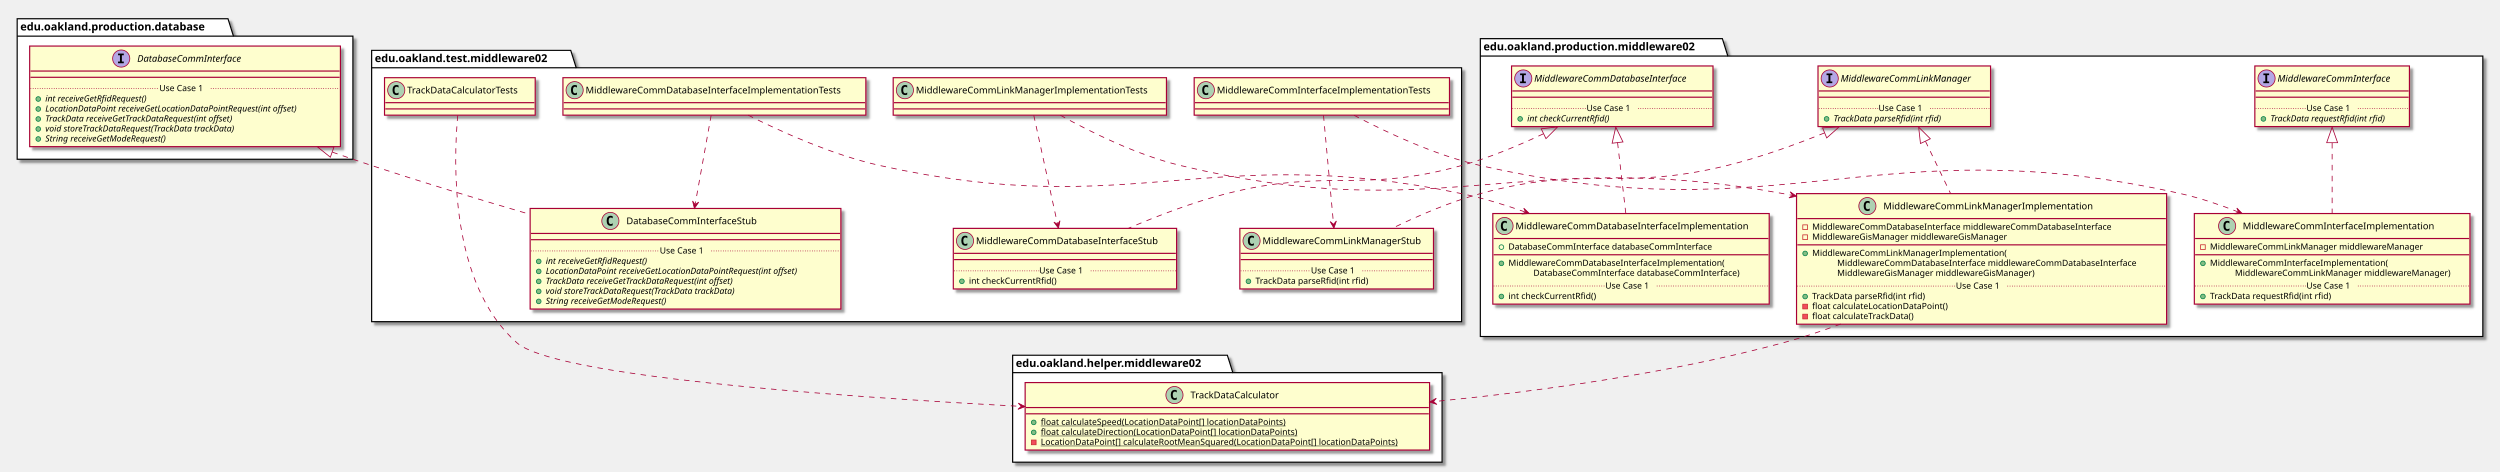
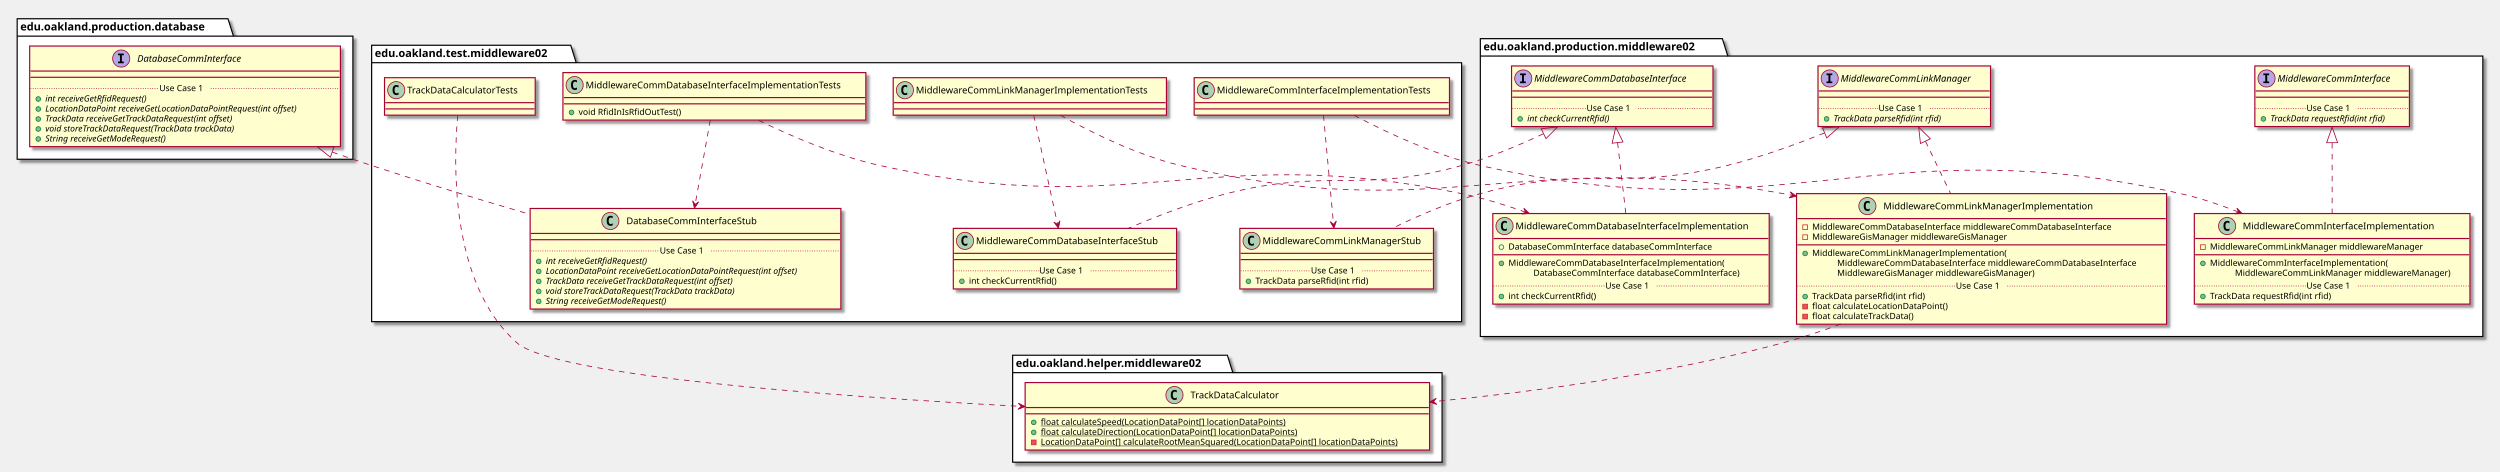
<svg xmlns="http://www.w3.org/2000/svg" contentScriptType="application/ecmascript" contentStyleType="text/css" height="604px" preserveAspectRatio="none" style="width:3202px;height:604px;" version="1.1" viewBox="0 0 3202 604" width="3202px" zoomAndPan="magnify">
  <defs>
-     <filter height="300%" id="f1dvrmz7hh7ohb" width="300%" x="-1" y="-1">
+     <filter height="300%" id="f161uclqv6hm9g" width="300%" x="-1" y="-1">
      <feGaussianBlur result="blurOut" stdDeviation="2.0" />
      <feColorMatrix in="blurOut" result="blurOut2" type="matrix" values="0 0 0 0 0 0 0 0 0 0 0 0 0 0 0 0 0 0 .4 0" />
      <feOffset dx="4.0" dy="4.0" in="blurOut2" result="blurOut3" />
      <feBlend in="SourceGraphic" in2="blurOut3" mode="normal" />
    </filter>
  </defs>
  <g>
-     <polygon fill="#FFFFFF" filter="url(#f1dvrmz7hh7ohb)" points="1896,49.5,2206,49.5,2213,71.797,3180,71.797,3180,431,1896,431,1896,49.5" style="stroke: #000000; stroke-width: 1.5;" />
+     <polygon fill="#FFFFFF" filter="url(#f161uclqv6hm9g)" points="1896,49.5,2206,49.5,2213,71.797,3180,71.797,3180,431,1896,431,1896,49.5" style="stroke: #000000; stroke-width: 1.5;" />
    <line style="stroke: #000000; stroke-width: 1.5;" x1="1896" x2="2213" y1="71.797" y2="71.797" />
    <text fill="#000000" font-family="sans-serif" font-size="14" font-weight="bold" lengthAdjust="spacingAndGlyphs" textLength="304" x="1900" y="64.495">edu.oakland.production.middleware02</text>
-     <polygon fill="#FFFFFF" filter="url(#f1dvrmz7hh7ohb)" points="1297,455,1572,455,1579,477.297,1847,477.297,1847,592,1297,592,1297,455" style="stroke: #000000; stroke-width: 1.5;" />
+     <polygon fill="#FFFFFF" filter="url(#f161uclqv6hm9g)" points="1297,455,1572,455,1579,477.297,1847,477.297,1847,592,1297,592,1297,455" style="stroke: #000000; stroke-width: 1.5;" />
    <line style="stroke: #000000; stroke-width: 1.5;" x1="1297" x2="1579" y1="477.297" y2="477.297" />
    <text fill="#000000" font-family="sans-serif" font-size="14" font-weight="bold" lengthAdjust="spacingAndGlyphs" textLength="269" x="1301" y="469.995">edu.oakland.helper.middleware02</text>
-     <polygon fill="#FFFFFF" filter="url(#f1dvrmz7hh7ohb)" points="476,64.5,731,64.5,738,86.797,1872,86.797,1872,412,476,412,476,64.5" style="stroke: #000000; stroke-width: 1.5;" />
-     <line style="stroke: #000000; stroke-width: 1.5;" x1="476" x2="738" y1="86.797" y2="86.797" />
-     <text fill="#000000" font-family="sans-serif" font-size="14" font-weight="bold" lengthAdjust="spacingAndGlyphs" textLength="249" x="480" y="79.495">edu.oakland.test.middleware02</text>
-     <polygon fill="#FFFFFF" filter="url(#f1dvrmz7hh7ohb)" points="22,24,292,24,299,46.297,452,46.297,452,204,22,204,22,24" style="stroke: #000000; stroke-width: 1.5;" />
+     <polygon fill="#FFFFFF" filter="url(#f161uclqv6hm9g)" points="476,58,731,58,738,80.297,1872,80.297,1872,412,476,412,476,58" style="stroke: #000000; stroke-width: 1.5;" />
+     <line style="stroke: #000000; stroke-width: 1.5;" x1="476" x2="738" y1="80.297" y2="80.297" />
+     <text fill="#000000" font-family="sans-serif" font-size="14" font-weight="bold" lengthAdjust="spacingAndGlyphs" textLength="249" x="480" y="72.995">edu.oakland.test.middleware02</text>
+     <polygon fill="#FFFFFF" filter="url(#f161uclqv6hm9g)" points="22,24,292,24,299,46.297,452,46.297,452,204,22,204,22,24" style="stroke: #000000; stroke-width: 1.5;" />
    <line style="stroke: #000000; stroke-width: 1.5;" x1="22" x2="299" y1="46.297" y2="46.297" />
    <text fill="#000000" font-family="sans-serif" font-size="14" font-weight="bold" lengthAdjust="spacingAndGlyphs" textLength="264" x="26" y="38.995">edu.oakland.production.database</text>
-     <rect fill="#FEFECE" filter="url(#f1dvrmz7hh7ohb)" height="77.609" id="MiddlewareCommInterface" style="stroke: #A80036; stroke-width: 1.5;" width="198" x="2888" y="84.5" />
+     <rect fill="#FEFECE" filter="url(#f161uclqv6hm9g)" height="77.609" id="MiddlewareCommInterface" style="stroke: #A80036; stroke-width: 1.5;" width="198" x="2888" y="84.5" />
    <ellipse cx="2903" cy="100.5" fill="#B4A7E5" rx="11" ry="11" style="stroke: #A80036; stroke-width: 1.0;" />
    <path d="M2898.922,96.266 L2898.922,94.109 L2906.312,94.109 L2906.312,96.266 L2903.844,96.266 L2903.844,104.344 L2906.312,104.344 L2906.312,106.5 L2898.922,106.5 L2898.922,104.344 L2901.391,104.344 L2901.391,96.266 L2898.922,96.266 Z " />
    <text fill="#000000" font-family="sans-serif" font-size="12" font-style="italic" lengthAdjust="spacingAndGlyphs" textLength="166" x="2917" y="104.654">MiddlewareCommInterface</text>
    <line style="stroke: #A80036; stroke-width: 1.5;" x1="2889" x2="3085" y1="116.5" y2="116.5" />
    <line style="stroke: #A80036; stroke-width: 1.5;" x1="2889" x2="3085" y1="124.5" y2="124.5" />
    <ellipse cx="2899" cy="152.305" fill="#84BE84" rx="3" ry="3" style="stroke: #038048; stroke-width: 1.0;" />
    <text fill="#000000" font-family="sans-serif" font-size="11" font-style="italic" lengthAdjust="spacingAndGlyphs" textLength="171" x="2908" y="155.515">TrackData requestRfid(int rfid)</text>
    <line style="stroke: #A80036; stroke-width: 1.0; stroke-dasharray: 1.0,2.0;" x1="2889" x2="2954" y1="138.902" y2="138.902" />
    <text fill="#000000" font-family="sans-serif" font-size="11" lengthAdjust="spacingAndGlyphs" textLength="66" x="2954" y="142.21">Use Case 1</text>
    <line style="stroke: #A80036; stroke-width: 1.0; stroke-dasharray: 1.0,2.0;" x1="3020" x2="3085" y1="138.902" y2="138.902" />
-     <rect fill="#FEFECE" filter="url(#f1dvrmz7hh7ohb)" height="77.609" id="MiddlewareCommLinkManager" style="stroke: #A80036; stroke-width: 1.5;" width="221" x="2328.5" y="84.5" />
+     <rect fill="#FEFECE" filter="url(#f161uclqv6hm9g)" height="77.609" id="MiddlewareCommLinkManager" style="stroke: #A80036; stroke-width: 1.5;" width="221" x="2328.5" y="84.5" />
    <ellipse cx="2343.5" cy="100.5" fill="#B4A7E5" rx="11" ry="11" style="stroke: #A80036; stroke-width: 1.0;" />
    <path d="M2339.422,96.266 L2339.422,94.109 L2346.812,94.109 L2346.812,96.266 L2344.344,96.266 L2344.344,104.344 L2346.812,104.344 L2346.812,106.5 L2339.422,106.5 L2339.422,104.344 L2341.891,104.344 L2341.891,96.266 L2339.422,96.266 Z " />
    <text fill="#000000" font-family="sans-serif" font-size="12" font-style="italic" lengthAdjust="spacingAndGlyphs" textLength="189" x="2357.5" y="104.654">MiddlewareCommLinkManager</text>
    <line style="stroke: #A80036; stroke-width: 1.5;" x1="2329.5" x2="2548.5" y1="116.5" y2="116.5" />
    <line style="stroke: #A80036; stroke-width: 1.5;" x1="2329.5" x2="2548.5" y1="124.5" y2="124.5" />
    <ellipse cx="2339.5" cy="152.305" fill="#84BE84" rx="3" ry="3" style="stroke: #038048; stroke-width: 1.0;" />
    <text fill="#000000" font-family="sans-serif" font-size="11" font-style="italic" lengthAdjust="spacingAndGlyphs" textLength="160" x="2348.5" y="155.515">TrackData parseRfid(int rfid)</text>
    <line style="stroke: #A80036; stroke-width: 1.0; stroke-dasharray: 1.0,2.0;" x1="2329.5" x2="2406" y1="138.902" y2="138.902" />
    <text fill="#000000" font-family="sans-serif" font-size="11" lengthAdjust="spacingAndGlyphs" textLength="66" x="2406" y="142.21">Use Case 1</text>
    <line style="stroke: #A80036; stroke-width: 1.0; stroke-dasharray: 1.0,2.0;" x1="2472" x2="2548.5" y1="138.902" y2="138.902" />
-     <rect fill="#FEFECE" filter="url(#f1dvrmz7hh7ohb)" height="77.609" id="MiddlewareCommDatabaseInterface" style="stroke: #A80036; stroke-width: 1.5;" width="258" x="1936" y="84.5" />
+     <rect fill="#FEFECE" filter="url(#f161uclqv6hm9g)" height="77.609" id="MiddlewareCommDatabaseInterface" style="stroke: #A80036; stroke-width: 1.5;" width="258" x="1936" y="84.5" />
    <ellipse cx="1951" cy="100.5" fill="#B4A7E5" rx="11" ry="11" style="stroke: #A80036; stroke-width: 1.0;" />
    <path d="M1946.922,96.266 L1946.922,94.109 L1954.312,94.109 L1954.312,96.266 L1951.844,96.266 L1951.844,104.344 L1954.312,104.344 L1954.312,106.5 L1946.922,106.5 L1946.922,104.344 L1949.391,104.344 L1949.391,96.266 L1946.922,96.266 Z " />
    <text fill="#000000" font-family="sans-serif" font-size="12" font-style="italic" lengthAdjust="spacingAndGlyphs" textLength="226" x="1965" y="104.654">MiddlewareCommDatabaseInterface</text>
    <line style="stroke: #A80036; stroke-width: 1.5;" x1="1937" x2="2193" y1="116.5" y2="116.5" />
    <line style="stroke: #A80036; stroke-width: 1.5;" x1="1937" x2="2193" y1="124.5" y2="124.5" />
    <ellipse cx="1947" cy="152.305" fill="#84BE84" rx="3" ry="3" style="stroke: #038048; stroke-width: 1.0;" />
    <text fill="#000000" font-family="sans-serif" font-size="11" font-style="italic" lengthAdjust="spacingAndGlyphs" textLength="123" x="1956" y="155.515">int checkCurrentRfid()</text>
    <line style="stroke: #A80036; stroke-width: 1.0; stroke-dasharray: 1.0,2.0;" x1="1937" x2="2032" y1="138.902" y2="138.902" />
    <text fill="#000000" font-family="sans-serif" font-size="11" lengthAdjust="spacingAndGlyphs" textLength="66" x="2032" y="142.21">Use Case 1</text>
    <line style="stroke: #A80036; stroke-width: 1.0; stroke-dasharray: 1.0,2.0;" x1="2098" x2="2193" y1="138.902" y2="138.902" />
-     <rect fill="#FEFECE" filter="url(#f1dvrmz7hh7ohb)" height="116.023" id="MiddlewareCommInterfaceImplementation" style="stroke: #A80036; stroke-width: 1.5;" width="353" x="2810.5" y="273.5" />
+     <rect fill="#FEFECE" filter="url(#f161uclqv6hm9g)" height="116.023" id="MiddlewareCommInterfaceImplementation" style="stroke: #A80036; stroke-width: 1.5;" width="353" x="2810.5" y="273.5" />
    <ellipse cx="2852.5" cy="289.5" fill="#ADD1B2" rx="11" ry="11" style="stroke: #A80036; stroke-width: 1.0;" />
    <path d="M2855.469,295.141 Q2854.891,295.438 2854.25,295.578 Q2853.609,295.734 2852.906,295.734 Q2850.406,295.734 2849.078,294.094 Q2847.766,292.438 2847.766,289.312 Q2847.766,286.188 2849.078,284.531 Q2850.406,282.875 2852.906,282.875 Q2853.609,282.875 2854.25,283.031 Q2854.906,283.188 2855.469,283.484 L2855.469,286.203 Q2854.844,285.625 2854.25,285.359 Q2853.656,285.078 2853.031,285.078 Q2851.688,285.078 2851,286.156 Q2850.312,287.219 2850.312,289.312 Q2850.312,291.406 2851,292.484 Q2851.688,293.547 2853.031,293.547 Q2853.656,293.547 2854.25,293.281 Q2854.844,293 2855.469,292.422 L2855.469,295.141 Z " />
    <text fill="#000000" font-family="sans-serif" font-size="12" lengthAdjust="spacingAndGlyphs" textLength="261" x="2872.5" y="293.654">MiddlewareCommInterfaceImplementation</text>
    <line style="stroke: #A80036; stroke-width: 1.5;" x1="2811.5" x2="3162.5" y1="305.5" y2="305.5" />
    <rect fill="none" height="6" style="stroke: #C82930; stroke-width: 1.0;" width="6" x="2818.5" y="313.5" />
    <text fill="#000000" font-family="sans-serif" font-size="11" lengthAdjust="spacingAndGlyphs" textLength="291" x="2830.5" y="319.71">MiddlewareCommLinkManager middlewareManager</text>
    <line style="stroke: #A80036; stroke-width: 1.5;" x1="2811.5" x2="3162.5" y1="326.305" y2="326.305" />
    <ellipse cx="2821.5" cy="337.305" fill="#84BE84" rx="3" ry="3" style="stroke: #038048; stroke-width: 1.0;" />
    <text fill="#000000" font-family="sans-serif" font-size="11" lengthAdjust="spacingAndGlyphs" textLength="243" x="2830.5" y="340.515">MiddlewareCommInterfaceImplementation(</text>
    <text fill="#000000" font-family="sans-serif" font-size="11" lengthAdjust="spacingAndGlyphs" textLength="295" x="2862.5" y="353.32">MiddlewareCommLinkManager middlewareManager)</text>
    <ellipse cx="2821.5" cy="379.719" fill="#84BE84" rx="3" ry="3" style="stroke: #038048; stroke-width: 1.0;" />
    <text fill="#000000" font-family="sans-serif" font-size="11" lengthAdjust="spacingAndGlyphs" textLength="171" x="2830.5" y="382.929">TrackData requestRfid(int rfid)</text>
    <line style="stroke: #A80036; stroke-width: 1.0; stroke-dasharray: 1.0,2.0;" x1="2811.5" x2="2954" y1="366.316" y2="366.316" />
    <text fill="#000000" font-family="sans-serif" font-size="11" lengthAdjust="spacingAndGlyphs" textLength="66" x="2954" y="369.625">Use Case 1</text>
    <line style="stroke: #A80036; stroke-width: 1.0; stroke-dasharray: 1.0,2.0;" x1="3020" x2="3162.5" y1="366.316" y2="366.316" />
-     <rect fill="#FEFECE" filter="url(#f1dvrmz7hh7ohb)" height="167.242" id="MiddlewareCommLinkManagerImplementation" style="stroke: #A80036; stroke-width: 1.5;" width="474" x="2301" y="248" />
+     <rect fill="#FEFECE" filter="url(#f161uclqv6hm9g)" height="167.242" id="MiddlewareCommLinkManagerImplementation" style="stroke: #A80036; stroke-width: 1.5;" width="474" x="2301" y="248" />
    <ellipse cx="2391.75" cy="264" fill="#ADD1B2" rx="11" ry="11" style="stroke: #A80036; stroke-width: 1.0;" />
    <path d="M2394.719,269.641 Q2394.141,269.938 2393.5,270.078 Q2392.859,270.234 2392.156,270.234 Q2389.656,270.234 2388.328,268.594 Q2387.016,266.938 2387.016,263.812 Q2387.016,260.688 2388.328,259.031 Q2389.656,257.375 2392.156,257.375 Q2392.859,257.375 2393.5,257.531 Q2394.156,257.688 2394.719,257.984 L2394.719,260.703 Q2394.094,260.125 2393.5,259.859 Q2392.906,259.578 2392.281,259.578 Q2390.938,259.578 2390.25,260.656 Q2389.562,261.719 2389.562,263.812 Q2389.562,265.906 2390.25,266.984 Q2390.938,268.047 2392.281,268.047 Q2392.906,268.047 2393.5,267.781 Q2394.094,267.5 2394.719,266.922 L2394.719,269.641 Z " />
    <text fill="#000000" font-family="sans-serif" font-size="12" lengthAdjust="spacingAndGlyphs" textLength="284" x="2412.25" y="268.154">MiddlewareCommLinkManagerImplementation</text>
    <line style="stroke: #A80036; stroke-width: 1.5;" x1="2302" x2="2774" y1="280" y2="280" />
    <rect fill="none" height="6" style="stroke: #C82930; stroke-width: 1.0;" width="6" x="2309" y="288" />
    <text fill="#000000" font-family="sans-serif" font-size="11" lengthAdjust="spacingAndGlyphs" textLength="416" x="2321" y="294.21">MiddlewareCommDatabaseInterface middlewareCommDatabaseInterface</text>
    <rect fill="none" height="6" style="stroke: #C82930; stroke-width: 1.0;" width="6" x="2309" y="300.805" />
    <text fill="#000000" font-family="sans-serif" font-size="11" lengthAdjust="spacingAndGlyphs" textLength="270" x="2321" y="307.015">MiddlewareGisManager middlewareGisManager</text>
    <line style="stroke: #A80036; stroke-width: 1.5;" x1="2302" x2="2774" y1="313.609" y2="313.609" />
    <ellipse cx="2312" cy="324.609" fill="#84BE84" rx="3" ry="3" style="stroke: #038048; stroke-width: 1.0;" />
    <text fill="#000000" font-family="sans-serif" font-size="11" lengthAdjust="spacingAndGlyphs" textLength="264" x="2321" y="327.82">MiddlewareCommLinkManagerImplementation(</text>
    <text fill="#000000" font-family="sans-serif" font-size="11" lengthAdjust="spacingAndGlyphs" textLength="416" x="2353" y="340.625">MiddlewareCommDatabaseInterface middlewareCommDatabaseInterface</text>
    <text fill="#000000" font-family="sans-serif" font-size="11" lengthAdjust="spacingAndGlyphs" textLength="274" x="2353" y="353.429">MiddlewareGisManager middlewareGisManager)</text>
    <ellipse cx="2312" cy="379.828" fill="#84BE84" rx="3" ry="3" style="stroke: #038048; stroke-width: 1.0;" />
    <text fill="#000000" font-family="sans-serif" font-size="11" lengthAdjust="spacingAndGlyphs" textLength="160" x="2321" y="383.039">TrackData parseRfid(int rfid)</text>
    <rect fill="#F24D5C" height="6" style="stroke: #C82930; stroke-width: 1.0;" width="6" x="2309" y="389.633" />
    <text fill="#000000" font-family="sans-serif" font-size="11" lengthAdjust="spacingAndGlyphs" textLength="188" x="2321" y="395.843">float calculateLocationDataPoint()</text>
    <rect fill="#F24D5C" height="6" style="stroke: #C82930; stroke-width: 1.0;" width="6" x="2309" y="402.438" />
    <text fill="#000000" font-family="sans-serif" font-size="11" lengthAdjust="spacingAndGlyphs" textLength="144" x="2321" y="408.648">float calculateTrackData()</text>
    <line style="stroke: #A80036; stroke-width: 1.0; stroke-dasharray: 1.0,2.0;" x1="2302" x2="2505" y1="366.426" y2="366.426" />
    <text fill="#000000" font-family="sans-serif" font-size="11" lengthAdjust="spacingAndGlyphs" textLength="66" x="2505" y="369.734">Use Case 1</text>
    <line style="stroke: #A80036; stroke-width: 1.0; stroke-dasharray: 1.0,2.0;" x1="2571" x2="2774" y1="366.426" y2="366.426" />
-     <rect fill="#FEFECE" filter="url(#f1dvrmz7hh7ohb)" height="116.023" id="MiddlewareCommDatabaseInterfaceImplementation" style="stroke: #A80036; stroke-width: 1.5;" width="354" x="1912" y="273.5" />
+     <rect fill="#FEFECE" filter="url(#f161uclqv6hm9g)" height="116.023" id="MiddlewareCommDatabaseInterfaceImplementation" style="stroke: #A80036; stroke-width: 1.5;" width="354" x="1912" y="273.5" />
    <ellipse cx="1927" cy="289.5" fill="#ADD1B2" rx="11" ry="11" style="stroke: #A80036; stroke-width: 1.0;" />
    <path d="M1929.969,295.141 Q1929.391,295.438 1928.75,295.578 Q1928.109,295.734 1927.406,295.734 Q1924.906,295.734 1923.578,294.094 Q1922.266,292.438 1922.266,289.312 Q1922.266,286.188 1923.578,284.531 Q1924.906,282.875 1927.406,282.875 Q1928.109,282.875 1928.75,283.031 Q1929.406,283.188 1929.969,283.484 L1929.969,286.203 Q1929.344,285.625 1928.75,285.359 Q1928.156,285.078 1927.531,285.078 Q1926.188,285.078 1925.5,286.156 Q1924.812,287.219 1924.812,289.312 Q1924.812,291.406 1925.5,292.484 Q1926.188,293.547 1927.531,293.547 Q1928.156,293.547 1928.75,293.281 Q1929.344,293 1929.969,292.422 L1929.969,295.141 Z " />
    <text fill="#000000" font-family="sans-serif" font-size="12" lengthAdjust="spacingAndGlyphs" textLength="322" x="1941" y="293.654">MiddlewareCommDatabaseInterfaceImplementation</text>
    <line style="stroke: #A80036; stroke-width: 1.5;" x1="1913" x2="2265" y1="305.5" y2="305.5" />
    <ellipse cx="1923" cy="316.5" fill="none" rx="3" ry="3" style="stroke: #038048; stroke-width: 1.0;" />
    <text fill="#000000" font-family="sans-serif" font-size="11" lengthAdjust="spacingAndGlyphs" textLength="285" x="1932" y="319.71">DatabaseCommInterface databaseCommInterface</text>
    <line style="stroke: #A80036; stroke-width: 1.5;" x1="1913" x2="2265" y1="326.305" y2="326.305" />
    <ellipse cx="1923" cy="337.305" fill="#84BE84" rx="3" ry="3" style="stroke: #038048; stroke-width: 1.0;" />
    <text fill="#000000" font-family="sans-serif" font-size="11" lengthAdjust="spacingAndGlyphs" textLength="297" x="1932" y="340.515">MiddlewareCommDatabaseInterfaceImplementation(</text>
    <text fill="#000000" font-family="sans-serif" font-size="11" lengthAdjust="spacingAndGlyphs" textLength="289" x="1964" y="353.32">DatabaseCommInterface databaseCommInterface)</text>
    <ellipse cx="1923" cy="379.719" fill="#84BE84" rx="3" ry="3" style="stroke: #038048; stroke-width: 1.0;" />
    <text fill="#000000" font-family="sans-serif" font-size="11" lengthAdjust="spacingAndGlyphs" textLength="122" x="1932" y="382.929">int checkCurrentRfid()</text>
    <line style="stroke: #A80036; stroke-width: 1.0; stroke-dasharray: 1.0,2.0;" x1="1913" x2="2056" y1="366.316" y2="366.316" />
    <text fill="#000000" font-family="sans-serif" font-size="11" lengthAdjust="spacingAndGlyphs" textLength="66" x="2056" y="369.625">Use Case 1</text>
    <line style="stroke: #A80036; stroke-width: 1.0; stroke-dasharray: 1.0,2.0;" x1="2122" x2="2265" y1="366.316" y2="366.316" />
-     <rect fill="#FEFECE" filter="url(#f1dvrmz7hh7ohb)" height="86.414" id="TrackDataCalculator" style="stroke: #A80036; stroke-width: 1.5;" width="518" x="1313" y="490" />
+     <rect fill="#FEFECE" filter="url(#f161uclqv6hm9g)" height="86.414" id="TrackDataCalculator" style="stroke: #A80036; stroke-width: 1.5;" width="518" x="1313" y="490" />
    <ellipse cx="1504.25" cy="506" fill="#ADD1B2" rx="11" ry="11" style="stroke: #A80036; stroke-width: 1.0;" />
    <path d="M1507.219,511.641 Q1506.641,511.938 1506,512.078 Q1505.359,512.234 1504.656,512.234 Q1502.156,512.234 1500.828,510.594 Q1499.516,508.938 1499.516,505.812 Q1499.516,502.688 1500.828,501.031 Q1502.156,499.375 1504.656,499.375 Q1505.359,499.375 1506,499.531 Q1506.656,499.688 1507.219,499.984 L1507.219,502.703 Q1506.594,502.125 1506,501.859 Q1505.406,501.578 1504.781,501.578 Q1503.438,501.578 1502.75,502.656 Q1502.062,503.719 1502.062,505.812 Q1502.062,507.906 1502.75,508.984 Q1503.438,510.047 1504.781,510.047 Q1505.406,510.047 1506,509.781 Q1506.594,509.5 1507.219,508.922 L1507.219,511.641 Z " />
    <text fill="#000000" font-family="sans-serif" font-size="12" lengthAdjust="spacingAndGlyphs" textLength="127" x="1524.75" y="510.154">TrackDataCalculator</text>
    <line style="stroke: #A80036; stroke-width: 1.5;" x1="1314" x2="1830" y1="522" y2="522" />
    <line style="stroke: #A80036; stroke-width: 1.5;" x1="1314" x2="1830" y1="530" y2="530" />
    <ellipse cx="1324" cy="541" fill="#84BE84" rx="3" ry="3" style="stroke: #038048; stroke-width: 1.0;" />
    <text fill="#000000" font-family="sans-serif" font-size="11" lengthAdjust="spacingAndGlyphs" text-decoration="underline" textLength="341" x="1333" y="544.21">float calculateSpeed(LocationDataPoint[] locationDataPoints)</text>
    <ellipse cx="1324" cy="553.805" fill="#84BE84" rx="3" ry="3" style="stroke: #038048; stroke-width: 1.0;" />
    <text fill="#000000" font-family="sans-serif" font-size="11" lengthAdjust="spacingAndGlyphs" text-decoration="underline" textLength="355" x="1333" y="557.015">float calculateDirection(LocationDataPoint[] locationDataPoints)</text>
    <rect fill="#F24D5C" height="6" style="stroke: #C82930; stroke-width: 1.0;" width="6" x="1321" y="563.609" />
    <text fill="#000000" font-family="sans-serif" font-size="11" lengthAdjust="spacingAndGlyphs" text-decoration="underline" textLength="492" x="1333" y="569.82">LocationDataPoint[] calculateRootMeanSquared(LocationDataPoint[] locationDataPoints)</text>
-     <rect fill="#FEFECE" filter="url(#f1dvrmz7hh7ohb)" height="48" id="MiddlewareCommInterfaceImplementationTests" style="stroke: #A80036; stroke-width: 1.5;" width="327" x="1529.5" y="99.5" />
+     <rect fill="#FEFECE" filter="url(#f161uclqv6hm9g)" height="48" id="MiddlewareCommInterfaceImplementationTests" style="stroke: #A80036; stroke-width: 1.5;" width="327" x="1529.5" y="99.5" />
    <ellipse cx="1544.5" cy="115.5" fill="#ADD1B2" rx="11" ry="11" style="stroke: #A80036; stroke-width: 1.0;" />
    <path d="M1547.469,121.141 Q1546.891,121.438 1546.25,121.578 Q1545.609,121.734 1544.906,121.734 Q1542.406,121.734 1541.078,120.094 Q1539.766,118.438 1539.766,115.312 Q1539.766,112.188 1541.078,110.531 Q1542.406,108.875 1544.906,108.875 Q1545.609,108.875 1546.25,109.031 Q1546.906,109.188 1547.469,109.484 L1547.469,112.203 Q1546.844,111.625 1546.25,111.359 Q1545.656,111.078 1545.031,111.078 Q1543.688,111.078 1543,112.156 Q1542.312,113.219 1542.312,115.312 Q1542.312,117.406 1543,118.484 Q1543.688,119.547 1545.031,119.547 Q1545.656,119.547 1546.25,119.281 Q1546.844,119 1547.469,118.422 L1547.469,121.141 Z " />
    <text fill="#000000" font-family="sans-serif" font-size="12" lengthAdjust="spacingAndGlyphs" textLength="295" x="1558.5" y="119.654">MiddlewareCommInterfaceImplementationTests</text>
    <line style="stroke: #A80036; stroke-width: 1.5;" x1="1530.5" x2="1855.5" y1="131.5" y2="131.5" />
    <line style="stroke: #A80036; stroke-width: 1.5;" x1="1530.5" x2="1855.5" y1="139.5" y2="139.5" />
-     <rect fill="#FEFECE" filter="url(#f1dvrmz7hh7ohb)" height="77.609" id="MiddlewareCommLinkManagerStub" style="stroke: #A80036; stroke-width: 1.5;" width="248" x="1588" y="292.5" />
+     <rect fill="#FEFECE" filter="url(#f161uclqv6hm9g)" height="77.609" id="MiddlewareCommLinkManagerStub" style="stroke: #A80036; stroke-width: 1.5;" width="248" x="1588" y="292.5" />
    <ellipse cx="1603" cy="308.5" fill="#ADD1B2" rx="11" ry="11" style="stroke: #A80036; stroke-width: 1.0;" />
    <path d="M1605.969,314.141 Q1605.391,314.438 1604.75,314.578 Q1604.109,314.734 1603.406,314.734 Q1600.906,314.734 1599.578,313.094 Q1598.266,311.438 1598.266,308.312 Q1598.266,305.188 1599.578,303.531 Q1600.906,301.875 1603.406,301.875 Q1604.109,301.875 1604.75,302.031 Q1605.406,302.188 1605.969,302.484 L1605.969,305.203 Q1605.344,304.625 1604.75,304.359 Q1604.156,304.078 1603.531,304.078 Q1602.188,304.078 1601.5,305.156 Q1600.812,306.219 1600.812,308.312 Q1600.812,310.406 1601.5,311.484 Q1602.188,312.547 1603.531,312.547 Q1604.156,312.547 1604.75,312.281 Q1605.344,312 1605.969,311.422 L1605.969,314.141 Z " />
    <text fill="#000000" font-family="sans-serif" font-size="12" lengthAdjust="spacingAndGlyphs" textLength="216" x="1617" y="312.654">MiddlewareCommLinkManagerStub</text>
    <line style="stroke: #A80036; stroke-width: 1.5;" x1="1589" x2="1835" y1="324.5" y2="324.5" />
    <line style="stroke: #A80036; stroke-width: 1.5;" x1="1589" x2="1835" y1="332.5" y2="332.5" />
    <ellipse cx="1599" cy="360.305" fill="#84BE84" rx="3" ry="3" style="stroke: #038048; stroke-width: 1.0;" />
    <text fill="#000000" font-family="sans-serif" font-size="11" lengthAdjust="spacingAndGlyphs" textLength="160" x="1608" y="363.515">TrackData parseRfid(int rfid)</text>
    <line style="stroke: #A80036; stroke-width: 1.0; stroke-dasharray: 1.0,2.0;" x1="1589" x2="1679" y1="346.902" y2="346.902" />
    <text fill="#000000" font-family="sans-serif" font-size="11" lengthAdjust="spacingAndGlyphs" textLength="66" x="1679" y="350.21">Use Case 1</text>
    <line style="stroke: #A80036; stroke-width: 1.0; stroke-dasharray: 1.0,2.0;" x1="1745" x2="1835" y1="346.902" y2="346.902" />
-     <rect fill="#FEFECE" filter="url(#f1dvrmz7hh7ohb)" height="48" id="MiddlewareCommLinkManagerImplementationTests" style="stroke: #A80036; stroke-width: 1.5;" width="350" x="1144" y="99.5" />
+     <rect fill="#FEFECE" filter="url(#f161uclqv6hm9g)" height="48" id="MiddlewareCommLinkManagerImplementationTests" style="stroke: #A80036; stroke-width: 1.5;" width="350" x="1144" y="99.5" />
    <ellipse cx="1159" cy="115.5" fill="#ADD1B2" rx="11" ry="11" style="stroke: #A80036; stroke-width: 1.0;" />
    <path d="M1161.969,121.141 Q1161.391,121.438 1160.75,121.578 Q1160.109,121.734 1159.406,121.734 Q1156.906,121.734 1155.578,120.094 Q1154.266,118.438 1154.266,115.312 Q1154.266,112.188 1155.578,110.531 Q1156.906,108.875 1159.406,108.875 Q1160.109,108.875 1160.75,109.031 Q1161.406,109.188 1161.969,109.484 L1161.969,112.203 Q1161.344,111.625 1160.75,111.359 Q1160.156,111.078 1159.531,111.078 Q1158.188,111.078 1157.5,112.156 Q1156.812,113.219 1156.812,115.312 Q1156.812,117.406 1157.5,118.484 Q1158.188,119.547 1159.531,119.547 Q1160.156,119.547 1160.75,119.281 Q1161.344,119 1161.969,118.422 L1161.969,121.141 Z " />
    <text fill="#000000" font-family="sans-serif" font-size="12" lengthAdjust="spacingAndGlyphs" textLength="318" x="1173" y="119.654">MiddlewareCommLinkManagerImplementationTests</text>
    <line style="stroke: #A80036; stroke-width: 1.5;" x1="1145" x2="1493" y1="131.5" y2="131.5" />
    <line style="stroke: #A80036; stroke-width: 1.5;" x1="1145" x2="1493" y1="139.5" y2="139.5" />
-     <rect fill="#FEFECE" filter="url(#f1dvrmz7hh7ohb)" height="77.609" id="MiddlewareCommDatabaseInterfaceStub" style="stroke: #A80036; stroke-width: 1.5;" width="286" x="1221" y="292.5" />
+     <rect fill="#FEFECE" filter="url(#f161uclqv6hm9g)" height="77.609" id="MiddlewareCommDatabaseInterfaceStub" style="stroke: #A80036; stroke-width: 1.5;" width="286" x="1221" y="292.5" />
    <ellipse cx="1236" cy="308.5" fill="#ADD1B2" rx="11" ry="11" style="stroke: #A80036; stroke-width: 1.0;" />
    <path d="M1238.969,314.141 Q1238.391,314.438 1237.75,314.578 Q1237.109,314.734 1236.406,314.734 Q1233.906,314.734 1232.578,313.094 Q1231.266,311.438 1231.266,308.312 Q1231.266,305.188 1232.578,303.531 Q1233.906,301.875 1236.406,301.875 Q1237.109,301.875 1237.75,302.031 Q1238.406,302.188 1238.969,302.484 L1238.969,305.203 Q1238.344,304.625 1237.75,304.359 Q1237.156,304.078 1236.531,304.078 Q1235.188,304.078 1234.5,305.156 Q1233.812,306.219 1233.812,308.312 Q1233.812,310.406 1234.5,311.484 Q1235.188,312.547 1236.531,312.547 Q1237.156,312.547 1237.75,312.281 Q1238.344,312 1238.969,311.422 L1238.969,314.141 Z " />
    <text fill="#000000" font-family="sans-serif" font-size="12" lengthAdjust="spacingAndGlyphs" textLength="254" x="1250" y="312.654">MiddlewareCommDatabaseInterfaceStub</text>
    <line style="stroke: #A80036; stroke-width: 1.5;" x1="1222" x2="1506" y1="324.5" y2="324.5" />
    <line style="stroke: #A80036; stroke-width: 1.5;" x1="1222" x2="1506" y1="332.5" y2="332.5" />
    <ellipse cx="1232" cy="360.305" fill="#84BE84" rx="3" ry="3" style="stroke: #038048; stroke-width: 1.0;" />
    <text fill="#000000" font-family="sans-serif" font-size="11" lengthAdjust="spacingAndGlyphs" textLength="122" x="1241" y="363.515">int checkCurrentRfid()</text>
    <line style="stroke: #A80036; stroke-width: 1.0; stroke-dasharray: 1.0,2.0;" x1="1222" x2="1331" y1="346.902" y2="346.902" />
    <text fill="#000000" font-family="sans-serif" font-size="11" lengthAdjust="spacingAndGlyphs" textLength="66" x="1331" y="350.21">Use Case 1</text>
    <line style="stroke: #A80036; stroke-width: 1.0; stroke-dasharray: 1.0,2.0;" x1="1397" x2="1506" y1="346.902" y2="346.902" />
-     <rect fill="#FEFECE" filter="url(#f1dvrmz7hh7ohb)" height="48" id="MiddlewareCommDatabaseInterfaceImplementationTests" style="stroke: #A80036; stroke-width: 1.5;" width="388" x="721" y="99.5" />
-     <ellipse cx="736" cy="115.5" fill="#ADD1B2" rx="11" ry="11" style="stroke: #A80036; stroke-width: 1.0;" />
-     <path d="M738.969,121.141 Q738.391,121.438 737.75,121.578 Q737.109,121.734 736.406,121.734 Q733.906,121.734 732.578,120.094 Q731.266,118.438 731.266,115.312 Q731.266,112.188 732.578,110.531 Q733.906,108.875 736.406,108.875 Q737.109,108.875 737.75,109.031 Q738.406,109.188 738.969,109.484 L738.969,112.203 Q738.344,111.625 737.75,111.359 Q737.156,111.078 736.531,111.078 Q735.188,111.078 734.5,112.156 Q733.812,113.219 733.812,115.312 Q733.812,117.406 734.5,118.484 Q735.188,119.547 736.531,119.547 Q737.156,119.547 737.75,119.281 Q738.344,119 738.969,118.422 L738.969,121.141 Z " />
-     <text fill="#000000" font-family="sans-serif" font-size="12" lengthAdjust="spacingAndGlyphs" textLength="356" x="750" y="119.654">MiddlewareCommDatabaseInterfaceImplementationTests</text>
-     <line style="stroke: #A80036; stroke-width: 1.5;" x1="722" x2="1108" y1="131.5" y2="131.5" />
-     <line style="stroke: #A80036; stroke-width: 1.5;" x1="722" x2="1108" y1="139.5" y2="139.5" />
-     <rect fill="#FEFECE" filter="url(#f1dvrmz7hh7ohb)" height="128.828" id="DatabaseCommInterfaceStub" style="stroke: #A80036; stroke-width: 1.5;" width="398" x="679" y="267" />
+     <rect fill="#FEFECE" filter="url(#f161uclqv6hm9g)" height="60.805" id="MiddlewareCommDatabaseInterfaceImplementationTests" style="stroke: #A80036; stroke-width: 1.5;" width="388" x="721" y="93" />
+     <ellipse cx="736" cy="109" fill="#ADD1B2" rx="11" ry="11" style="stroke: #A80036; stroke-width: 1.0;" />
+     <path d="M738.969,114.641 Q738.391,114.938 737.75,115.078 Q737.109,115.234 736.406,115.234 Q733.906,115.234 732.578,113.594 Q731.266,111.938 731.266,108.812 Q731.266,105.688 732.578,104.031 Q733.906,102.375 736.406,102.375 Q737.109,102.375 737.75,102.531 Q738.406,102.688 738.969,102.984 L738.969,105.703 Q738.344,105.125 737.75,104.859 Q737.156,104.578 736.531,104.578 Q735.188,104.578 734.5,105.656 Q733.812,106.719 733.812,108.812 Q733.812,110.906 734.5,111.984 Q735.188,113.047 736.531,113.047 Q737.156,113.047 737.75,112.781 Q738.344,112.5 738.969,111.922 L738.969,114.641 Z " />
+     <text fill="#000000" font-family="sans-serif" font-size="12" lengthAdjust="spacingAndGlyphs" textLength="356" x="750" y="113.154">MiddlewareCommDatabaseInterfaceImplementationTests</text>
+     <line style="stroke: #A80036; stroke-width: 1.5;" x1="722" x2="1108" y1="125" y2="125" />
+     <line style="stroke: #A80036; stroke-width: 1.5;" x1="722" x2="1108" y1="133" y2="133" />
+     <ellipse cx="732" cy="144" fill="#84BE84" rx="3" ry="3" style="stroke: #038048; stroke-width: 1.0;" />
+     <text fill="#000000" font-family="sans-serif" font-size="11" lengthAdjust="spacingAndGlyphs" textLength="142" x="741" y="147.21">void RfidInIsRfidOutTest()</text>
+     <rect fill="#FEFECE" filter="url(#f161uclqv6hm9g)" height="128.828" id="DatabaseCommInterfaceStub" style="stroke: #A80036; stroke-width: 1.5;" width="398" x="679" y="267" />
    <ellipse cx="781.75" cy="283" fill="#ADD1B2" rx="11" ry="11" style="stroke: #A80036; stroke-width: 1.0;" />
    <path d="M784.719,288.641 Q784.141,288.938 783.5,289.078 Q782.859,289.234 782.156,289.234 Q779.656,289.234 778.328,287.594 Q777.016,285.938 777.016,282.812 Q777.016,279.688 778.328,278.031 Q779.656,276.375 782.156,276.375 Q782.859,276.375 783.5,276.531 Q784.156,276.688 784.719,276.984 L784.719,279.703 Q784.094,279.125 783.5,278.859 Q782.906,278.578 782.281,278.578 Q780.938,278.578 780.25,279.656 Q779.562,280.719 779.562,282.812 Q779.562,284.906 780.25,285.984 Q780.938,287.047 782.281,287.047 Q782.906,287.047 783.5,286.781 Q784.094,286.5 784.719,285.922 L784.719,288.641 Z " />
    <text fill="#000000" font-family="sans-serif" font-size="12" lengthAdjust="spacingAndGlyphs" textLength="184" x="802.25" y="287.154">DatabaseCommInterfaceStub</text>
    <line style="stroke: #A80036; stroke-width: 1.5;" x1="680" x2="1076" y1="299" y2="299" />
    <line style="stroke: #A80036; stroke-width: 1.5;" x1="680" x2="1076" y1="307" y2="307" />
    <ellipse cx="690" cy="334.805" fill="#84BE84" rx="3" ry="3" style="stroke: #038048; stroke-width: 1.0;" />
    <text fill="#000000" font-family="sans-serif" font-size="11" font-style="italic" lengthAdjust="spacingAndGlyphs" textLength="156" x="699" y="338.015">int receiveGetRfidRequest()</text>
    <ellipse cx="690" cy="347.609" fill="#84BE84" rx="3" ry="3" style="stroke: #038048; stroke-width: 1.0;" />
    <text fill="#000000" font-family="sans-serif" font-size="11" font-style="italic" lengthAdjust="spacingAndGlyphs" textLength="372" x="699" y="350.82">LocationDataPoint receiveGetLocationDataPointRequest(int offset)</text>
    <ellipse cx="690" cy="360.414" fill="#84BE84" rx="3" ry="3" style="stroke: #038048; stroke-width: 1.0;" />
    <text fill="#000000" font-family="sans-serif" font-size="11" font-style="italic" lengthAdjust="spacingAndGlyphs" textLength="284" x="699" y="363.625">TrackData receiveGetTrackDataRequest(int offset)</text>
    <ellipse cx="690" cy="373.219" fill="#84BE84" rx="3" ry="3" style="stroke: #038048; stroke-width: 1.0;" />
    <text fill="#000000" font-family="sans-serif" font-size="11" font-style="italic" lengthAdjust="spacingAndGlyphs" textLength="283" x="699" y="376.429">void storeTrackDataRequest(TrackData trackData)</text>
    <ellipse cx="690" cy="386.023" fill="#84BE84" rx="3" ry="3" style="stroke: #038048; stroke-width: 1.0;" />
    <text fill="#000000" font-family="sans-serif" font-size="11" font-style="italic" lengthAdjust="spacingAndGlyphs" textLength="183" x="699" y="389.234">String receiveGetModeRequest()</text>
    <line style="stroke: #A80036; stroke-width: 1.0; stroke-dasharray: 1.0,2.0;" x1="680" x2="845" y1="321.402" y2="321.402" />
    <text fill="#000000" font-family="sans-serif" font-size="11" lengthAdjust="spacingAndGlyphs" textLength="66" x="845" y="324.71">Use Case 1</text>
    <line style="stroke: #A80036; stroke-width: 1.0; stroke-dasharray: 1.0,2.0;" x1="911" x2="1076" y1="321.402" y2="321.402" />
-     <rect fill="#FEFECE" filter="url(#f1dvrmz7hh7ohb)" height="48" id="TrackDataCalculatorTests" style="stroke: #A80036; stroke-width: 1.5;" width="193" x="492.5" y="99.5" />
+     <rect fill="#FEFECE" filter="url(#f161uclqv6hm9g)" height="48" id="TrackDataCalculatorTests" style="stroke: #A80036; stroke-width: 1.5;" width="193" x="492.5" y="99.5" />
    <ellipse cx="507.5" cy="115.5" fill="#ADD1B2" rx="11" ry="11" style="stroke: #A80036; stroke-width: 1.0;" />
    <path d="M510.469,121.141 Q509.891,121.438 509.25,121.578 Q508.609,121.734 507.906,121.734 Q505.406,121.734 504.078,120.094 Q502.766,118.438 502.766,115.312 Q502.766,112.188 504.078,110.531 Q505.406,108.875 507.906,108.875 Q508.609,108.875 509.25,109.031 Q509.906,109.188 510.469,109.484 L510.469,112.203 Q509.844,111.625 509.25,111.359 Q508.656,111.078 508.031,111.078 Q506.688,111.078 506,112.156 Q505.312,113.219 505.312,115.312 Q505.312,117.406 506,118.484 Q506.688,119.547 508.031,119.547 Q508.656,119.547 509.25,119.281 Q509.844,119 510.469,118.422 L510.469,121.141 Z " />
    <text fill="#000000" font-family="sans-serif" font-size="12" lengthAdjust="spacingAndGlyphs" textLength="161" x="521.5" y="119.654">TrackDataCalculatorTests</text>
    <line style="stroke: #A80036; stroke-width: 1.5;" x1="493.5" x2="684.5" y1="131.5" y2="131.5" />
    <line style="stroke: #A80036; stroke-width: 1.5;" x1="493.5" x2="684.5" y1="139.5" y2="139.5" />
-     <rect fill="#FEFECE" filter="url(#f1dvrmz7hh7ohb)" height="128.828" id="DatabaseCommInterface" style="stroke: #A80036; stroke-width: 1.5;" width="398" x="38" y="59" />
+     <rect fill="#FEFECE" filter="url(#f161uclqv6hm9g)" height="128.828" id="DatabaseCommInterface" style="stroke: #A80036; stroke-width: 1.5;" width="398" x="38" y="59" />
    <ellipse cx="155.25" cy="75" fill="#B4A7E5" rx="11" ry="11" style="stroke: #A80036; stroke-width: 1.0;" />
    <path d="M151.172,70.766 L151.172,68.609 L158.562,68.609 L158.562,70.766 L156.094,70.766 L156.094,78.844 L158.562,78.844 L158.562,81 L151.172,81 L151.172,78.844 L153.641,78.844 L153.641,70.766 L151.172,70.766 Z " />
    <text fill="#000000" font-family="sans-serif" font-size="12" font-style="italic" lengthAdjust="spacingAndGlyphs" textLength="155" x="175.75" y="79.154">DatabaseCommInterface</text>
    <line style="stroke: #A80036; stroke-width: 1.5;" x1="39" x2="435" y1="91" y2="91" />
    <line style="stroke: #A80036; stroke-width: 1.5;" x1="39" x2="435" y1="99" y2="99" />
    <ellipse cx="49" cy="126.805" fill="#84BE84" rx="3" ry="3" style="stroke: #038048; stroke-width: 1.0;" />
    <text fill="#000000" font-family="sans-serif" font-size="11" font-style="italic" lengthAdjust="spacingAndGlyphs" textLength="156" x="58" y="130.015">int receiveGetRfidRequest()</text>
    <ellipse cx="49" cy="139.609" fill="#84BE84" rx="3" ry="3" style="stroke: #038048; stroke-width: 1.0;" />
    <text fill="#000000" font-family="sans-serif" font-size="11" font-style="italic" lengthAdjust="spacingAndGlyphs" textLength="372" x="58" y="142.82">LocationDataPoint receiveGetLocationDataPointRequest(int offset)</text>
    <ellipse cx="49" cy="152.414" fill="#84BE84" rx="3" ry="3" style="stroke: #038048; stroke-width: 1.0;" />
    <text fill="#000000" font-family="sans-serif" font-size="11" font-style="italic" lengthAdjust="spacingAndGlyphs" textLength="284" x="58" y="155.625">TrackData receiveGetTrackDataRequest(int offset)</text>
    <ellipse cx="49" cy="165.219" fill="#84BE84" rx="3" ry="3" style="stroke: #038048; stroke-width: 1.0;" />
    <text fill="#000000" font-family="sans-serif" font-size="11" font-style="italic" lengthAdjust="spacingAndGlyphs" textLength="283" x="58" y="168.429">void storeTrackDataRequest(TrackData trackData)</text>
    <ellipse cx="49" cy="178.023" fill="#84BE84" rx="3" ry="3" style="stroke: #038048; stroke-width: 1.0;" />
    <text fill="#000000" font-family="sans-serif" font-size="11" font-style="italic" lengthAdjust="spacingAndGlyphs" textLength="183" x="58" y="181.234">String receiveGetModeRequest()</text>
    <line style="stroke: #A80036; stroke-width: 1.0; stroke-dasharray: 1.0,2.0;" x1="39" x2="204" y1="113.402" y2="113.402" />
    <text fill="#000000" font-family="sans-serif" font-size="11" lengthAdjust="spacingAndGlyphs" textLength="66" x="204" y="116.71">Use Case 1</text>
    <line style="stroke: #A80036; stroke-width: 1.0; stroke-dasharray: 1.0,2.0;" x1="270" x2="435" y1="113.402" y2="113.402" />
    <path d="M2987,183.14 C2987,211.45 2987,245.27 2987,273.38 " fill="none" id="MiddlewareCommInterface&lt;-MiddlewareCommInterfaceImplementation" style="stroke: #A80036; stroke-width: 1.0; stroke-dasharray: 7.0,7.0;" />
    <polygon fill="none" points="2980,182.76,2987,162.76,2994,182.76,2980,182.76" style="stroke: #A80036; stroke-width: 1.0;" />
    <path d="M2466.16,181.01 C2476.04,201.57 2487.42,225.26 2498.17,247.63 " fill="none" id="MiddlewareCommLinkManager&lt;-MiddlewareCommLinkManagerImplementation" style="stroke: #A80036; stroke-width: 1.0; stroke-dasharray: 7.0,7.0;" />
    <polygon fill="none" points="2459.74,183.82,2457.39,162.76,2472.36,177.76,2459.74,183.82" style="stroke: #A80036; stroke-width: 1.0;" />
    <path d="M2071.78,182.73 C2075.09,211.12 2079.05,245.14 2082.34,273.38 " fill="none" id="MiddlewareCommDatabaseInterface&lt;-MiddlewareCommDatabaseInterfaceImplementation" style="stroke: #A80036; stroke-width: 1.0; stroke-dasharray: 7.0,7.0;" />
    <polygon fill="none" points="2064.82,183.44,2069.46,162.76,2078.73,181.82,2064.82,183.44" style="stroke: #A80036; stroke-width: 1.0;" />
    <path d="M2357.61,415.01 C2333.22,424.13 2308.24,432.46 2284,439 C2138.58,478.22 1971.83,501.14 1836.28,514.4 " fill="none" id="MiddlewareCommLinkManagerImplementation-&gt;TrackDataCalculator" style="stroke: #A80036; stroke-width: 1.0; stroke-dasharray: 7.0,7.0;" />
    <polygon fill="#A80036" points="1831.06,514.91,1840.405,518.019,1836.036,514.425,1839.63,510.056,1831.06,514.91" style="stroke: #A80036; stroke-width: 1.0;" />
    <path d="M1695.14,147.73 C1698.26,181.5 1704.09,244.75 1708.01,287.25 " fill="none" id="MiddlewareCommInterfaceImplementationTests-&gt;MiddlewareCommLinkManagerStub" style="stroke: #A80036; stroke-width: 1.0; stroke-dasharray: 7.0,7.0;" />
    <polygon fill="#A80036" points="1708.48,292.33,1711.639,283.002,1708.022,287.351,1703.673,283.734,1708.48,292.33" style="stroke: #A80036; stroke-width: 1.0;" />
    <path d="M1324.07,147.73 C1331.45,181.5 1345.27,244.75 1354.55,287.25 " fill="none" id="MiddlewareCommLinkManagerImplementationTests-&gt;MiddlewareCommDatabaseInterfaceStub" style="stroke: #A80036; stroke-width: 1.0; stroke-dasharray: 7.0,7.0;" />
    <polygon fill="#A80036" points="1355.66,292.33,1357.633,282.681,1354.586,287.447,1349.82,284.399,1355.66,292.33" style="stroke: #A80036; stroke-width: 1.0;" />
-     <path d="M910.83,147.73 C905.89,175.22 897.44,222.25 890.35,261.72 " fill="none" id="MiddlewareCommDatabaseInterfaceImplementationTests-&gt;DatabaseCommInterfaceStub" style="stroke: #A80036; stroke-width: 1.0; stroke-dasharray: 7.0,7.0;" />
-     <polygon fill="#A80036" points="889.41,266.98,894.943,258.832,890.297,262.059,887.07,257.413,889.41,266.98" style="stroke: #A80036; stroke-width: 1.0;" />
+     <path d="M909.7,154.01 C904.69,181.9 896.99,224.79 890.43,261.3 " fill="none" id="MiddlewareCommDatabaseInterfaceImplementationTests-&gt;DatabaseCommInterfaceStub" style="stroke: #A80036; stroke-width: 1.0; stroke-dasharray: 7.0,7.0;" />
+     <polygon fill="#A80036" points="889.47,266.64,894.976,258.474,890.341,261.716,887.098,257.081,889.47,266.64" style="stroke: #A80036; stroke-width: 1.0;" />
    <path d="M1734.24,147.64 C1774.21,168.76 1837.25,198.64 1896,212 C2285.06,300.45 2403.73,160.5 2793,248 C2817.61,253.53 2843.02,262.06 2867.03,271.58 " fill="none" id="MiddlewareCommInterfaceImplementationTests-&gt;MiddlewareCommInterfaceImplementation" style="stroke: #A80036; stroke-width: 1.0; stroke-dasharray: 7.0,7.0;" />
    <polygon fill="#A80036" points="2871.81,273.49,2864.939,266.434,2867.168,271.633,2861.968,273.861,2871.81,273.49" style="stroke: #A80036; stroke-width: 1.0;" />
    <path d="M1358.07,147.57 C1395.98,168.64 1455.84,198.49 1512,212 C1845.95,292.35 1946.09,186.4 2284,248 C2287.93,248.72 2291.88,249.48 2295.85,250.28 " fill="none" id="MiddlewareCommLinkManagerImplementationTests-&gt;MiddlewareCommLinkManagerImplementation" style="stroke: #A80036; stroke-width: 1.0; stroke-dasharray: 7.0,7.0;" />
    <polygon fill="#A80036" points="2300.89,251.32,2292.875,245.597,2295.992,250.317,2291.271,253.434,2300.89,251.32" style="stroke: #A80036; stroke-width: 1.0;" />
-     <path d="M958.22,147.52 C1000.08,168.55 1065.99,198.37 1127,212 C1450.52,284.3 1547.5,180.26 1872,248 C1899.02,253.64 1927.12,262.17 1953.77,271.63 " fill="none" id="MiddlewareCommDatabaseInterfaceImplementationTests-&gt;MiddlewareCommDatabaseInterfaceImplementation" style="stroke: #A80036; stroke-width: 1.0; stroke-dasharray: 7.0,7.0;" />
+     <path d="M971.74,154.2 C1013.46,174.46 1072.21,199.76 1127,212 C1450.52,284.3 1547.5,180.26 1872,248 C1899.02,253.64 1927.12,262.17 1953.77,271.63 " fill="none" id="MiddlewareCommDatabaseInterfaceImplementationTests-&gt;MiddlewareCommDatabaseInterfaceImplementation" style="stroke: #A80036; stroke-width: 1.0; stroke-dasharray: 7.0,7.0;" />
    <polygon fill="#A80036" points="1958.74,273.41,1951.619,266.606,1954.034,271.722,1948.918,274.137,1958.74,273.41" style="stroke: #A80036; stroke-width: 1.0;" />
    <path d="M586.27,147.93 C580.84,207.06 575.79,363.04 662,439 C709.89,481.2 1056.52,507.07 1307.79,520.48 " fill="none" id="TrackDataCalculatorTests-&gt;TrackDataCalculator" style="stroke: #A80036; stroke-width: 1.0; stroke-dasharray: 7.0,7.0;" />
    <polygon fill="#A80036" points="1312.96,520.76,1304.178,516.302,1307.967,520.503,1303.766,524.291,1312.96,520.76" style="stroke: #A80036; stroke-width: 1.0;" />
    <path d="M2336.85,170.23 C2298.4,185.74 2253.85,201.73 2212,212 C2074.72,245.69 2032.33,210.64 1896,248 C1857.34,258.59 1816.45,276.22 1783.07,292.46 " fill="none" id="MiddlewareCommLinkManager&lt;-MiddlewareCommLinkManagerStub" style="stroke: #A80036; stroke-width: 1.0; stroke-dasharray: 7.0,7.0;" />
    <polygon fill="none" points="2334.33,163.7,2355.49,162.56,2339.66,176.65,2334.33,163.7" style="stroke: #A80036; stroke-width: 1.0;" />
    <path d="M1976.71,171.4 C1944.56,186.62 1907.4,202.11 1872,212 C1742.23,248.24 1701.57,214.78 1571,248 C1528.45,258.83 1482.94,276.27 1445.46,292.33 " fill="none" id="MiddlewareCommDatabaseInterface&lt;-MiddlewareCommDatabaseInterfaceStub" style="stroke: #A80036; stroke-width: 1.0; stroke-dasharray: 7.0,7.0;" />
    <polygon fill="none" points="1973.97,164.95,1995.02,162.52,1980.08,177.55,1973.97,164.95" style="stroke: #A80036; stroke-width: 1.0;" />
    <path d="M425.71,194.86 C442.66,200.8 459.61,206.59 476,212 C541.64,233.67 613.92,255.57 678.88,274.55 " fill="none" id="DatabaseCommInterface&lt;-DatabaseCommInterfaceStub" style="stroke: #A80036; stroke-width: 1.0; stroke-dasharray: 7.0,7.0;" />
    <polygon fill="none" points="423.11,201.37,406.59,188.11,427.77,188.17,423.11,201.37" style="stroke: #A80036; stroke-width: 1.0;" />
  </g>
</svg>
